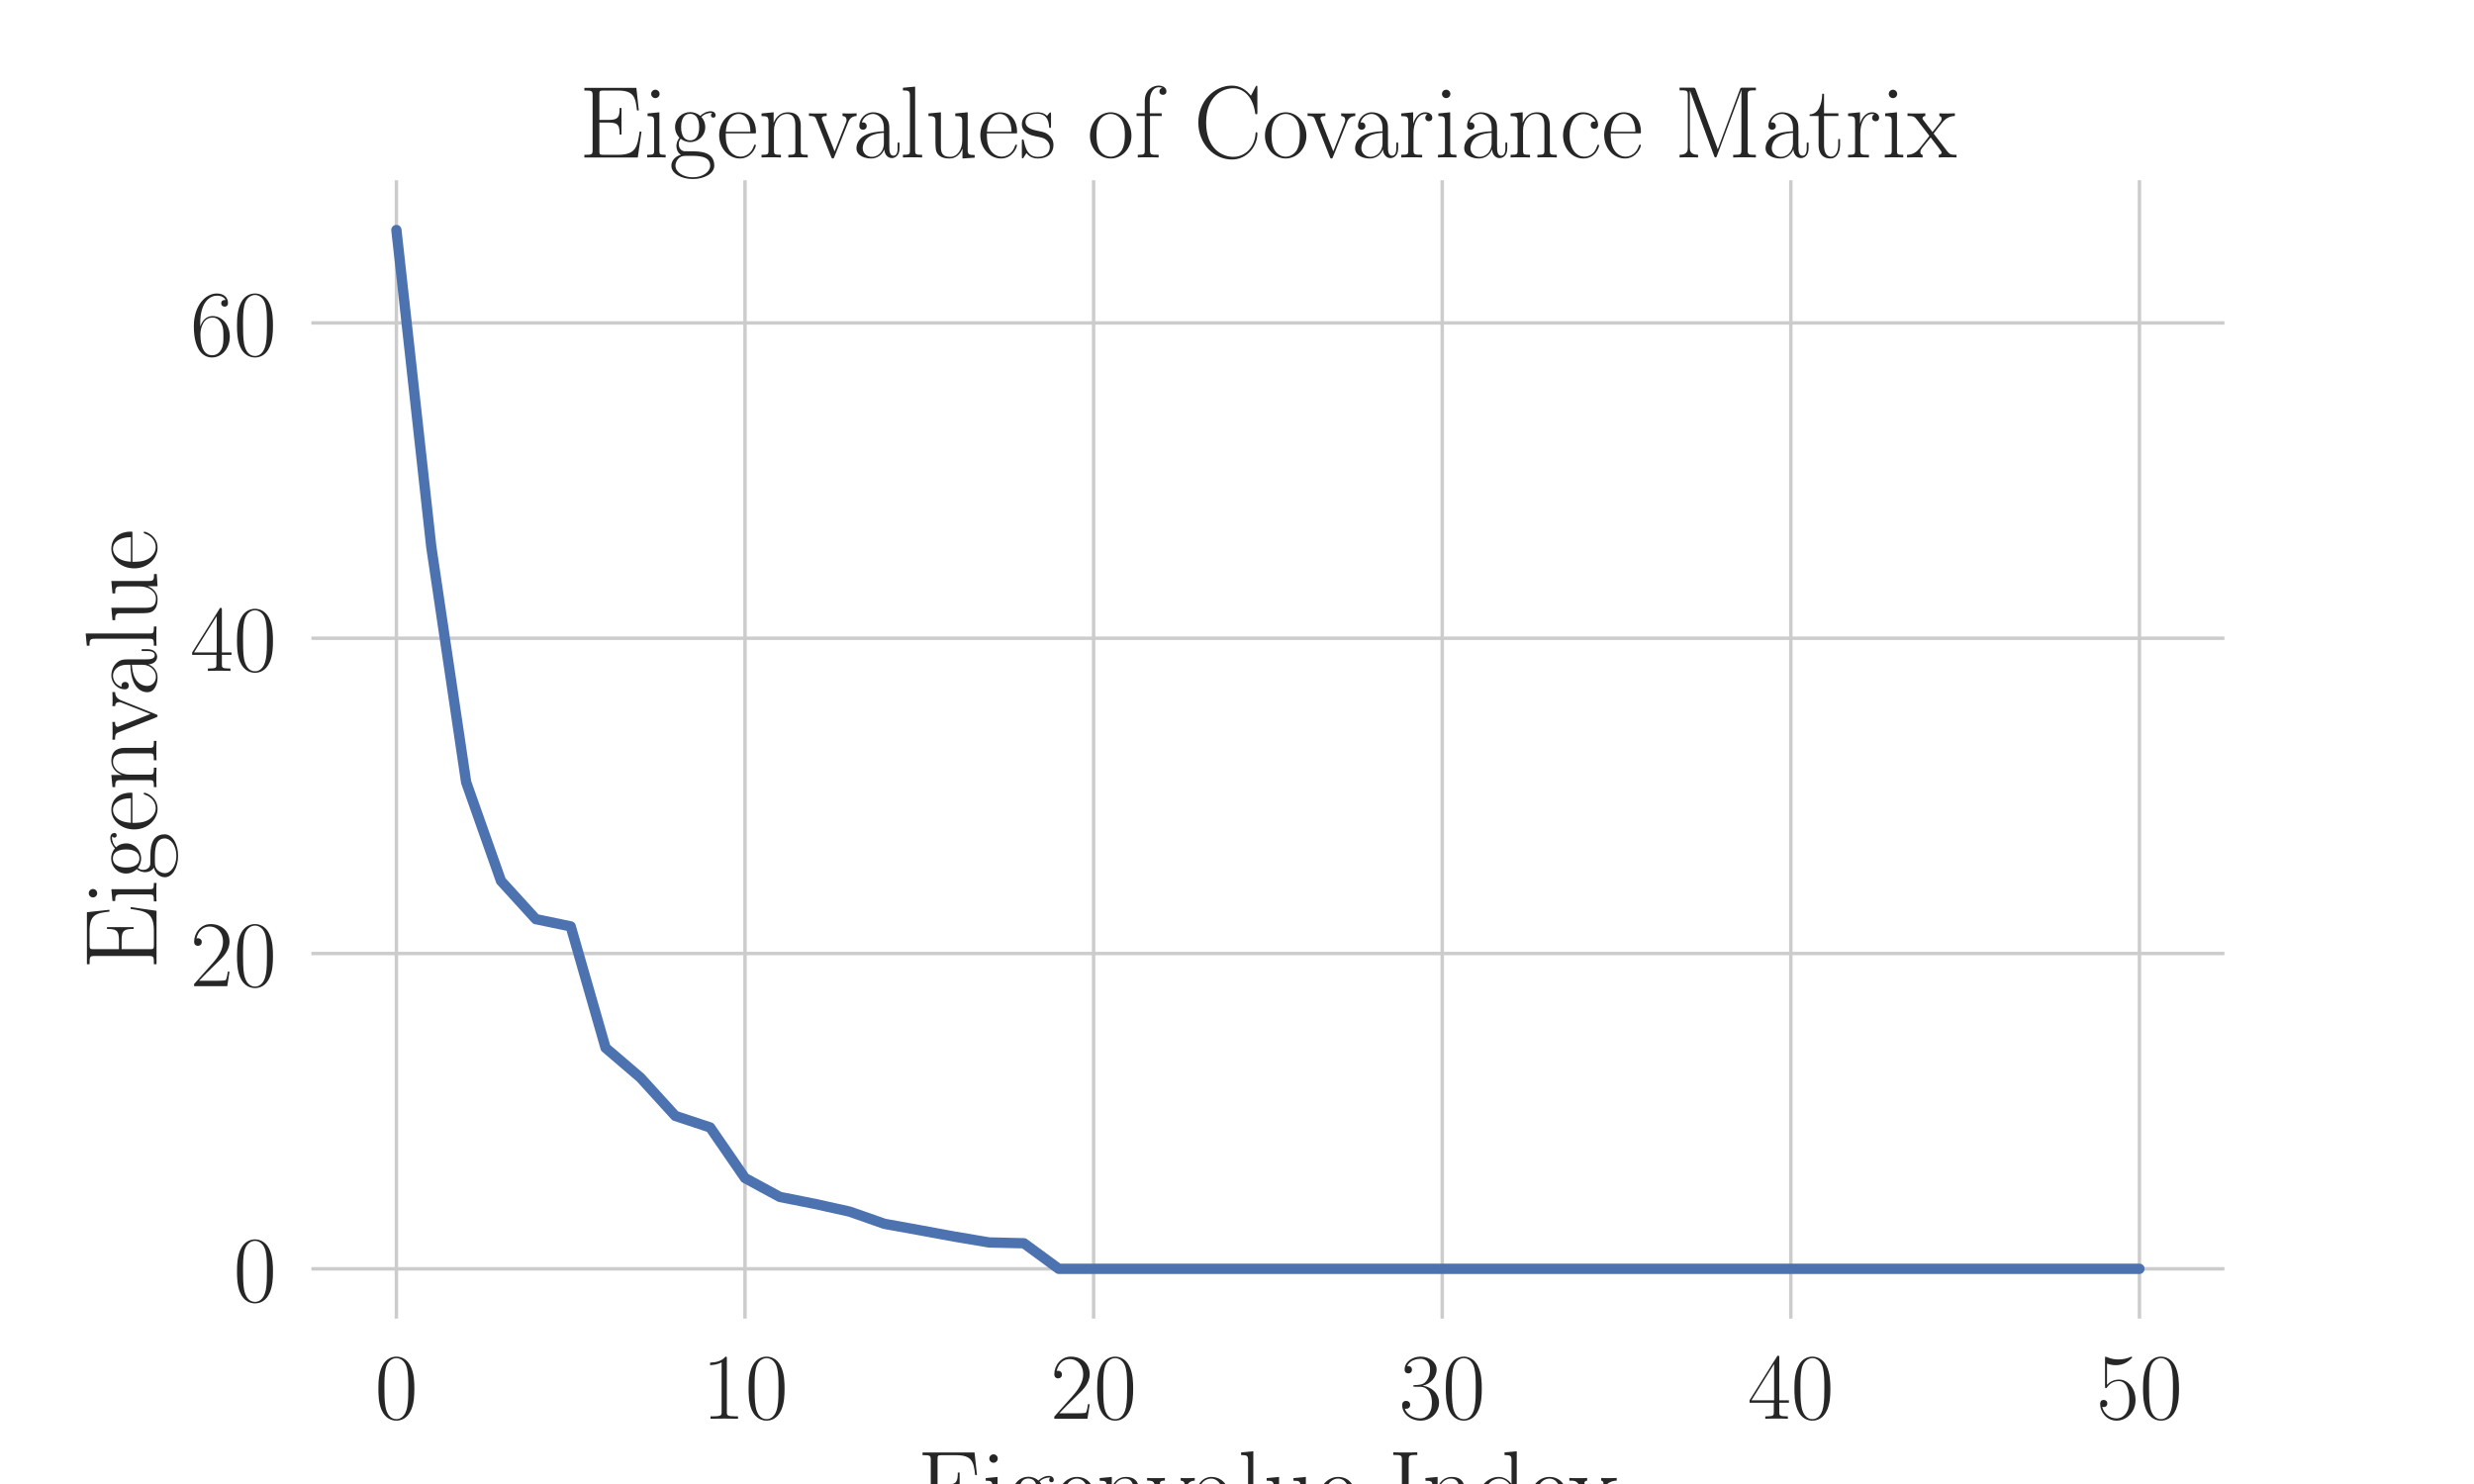
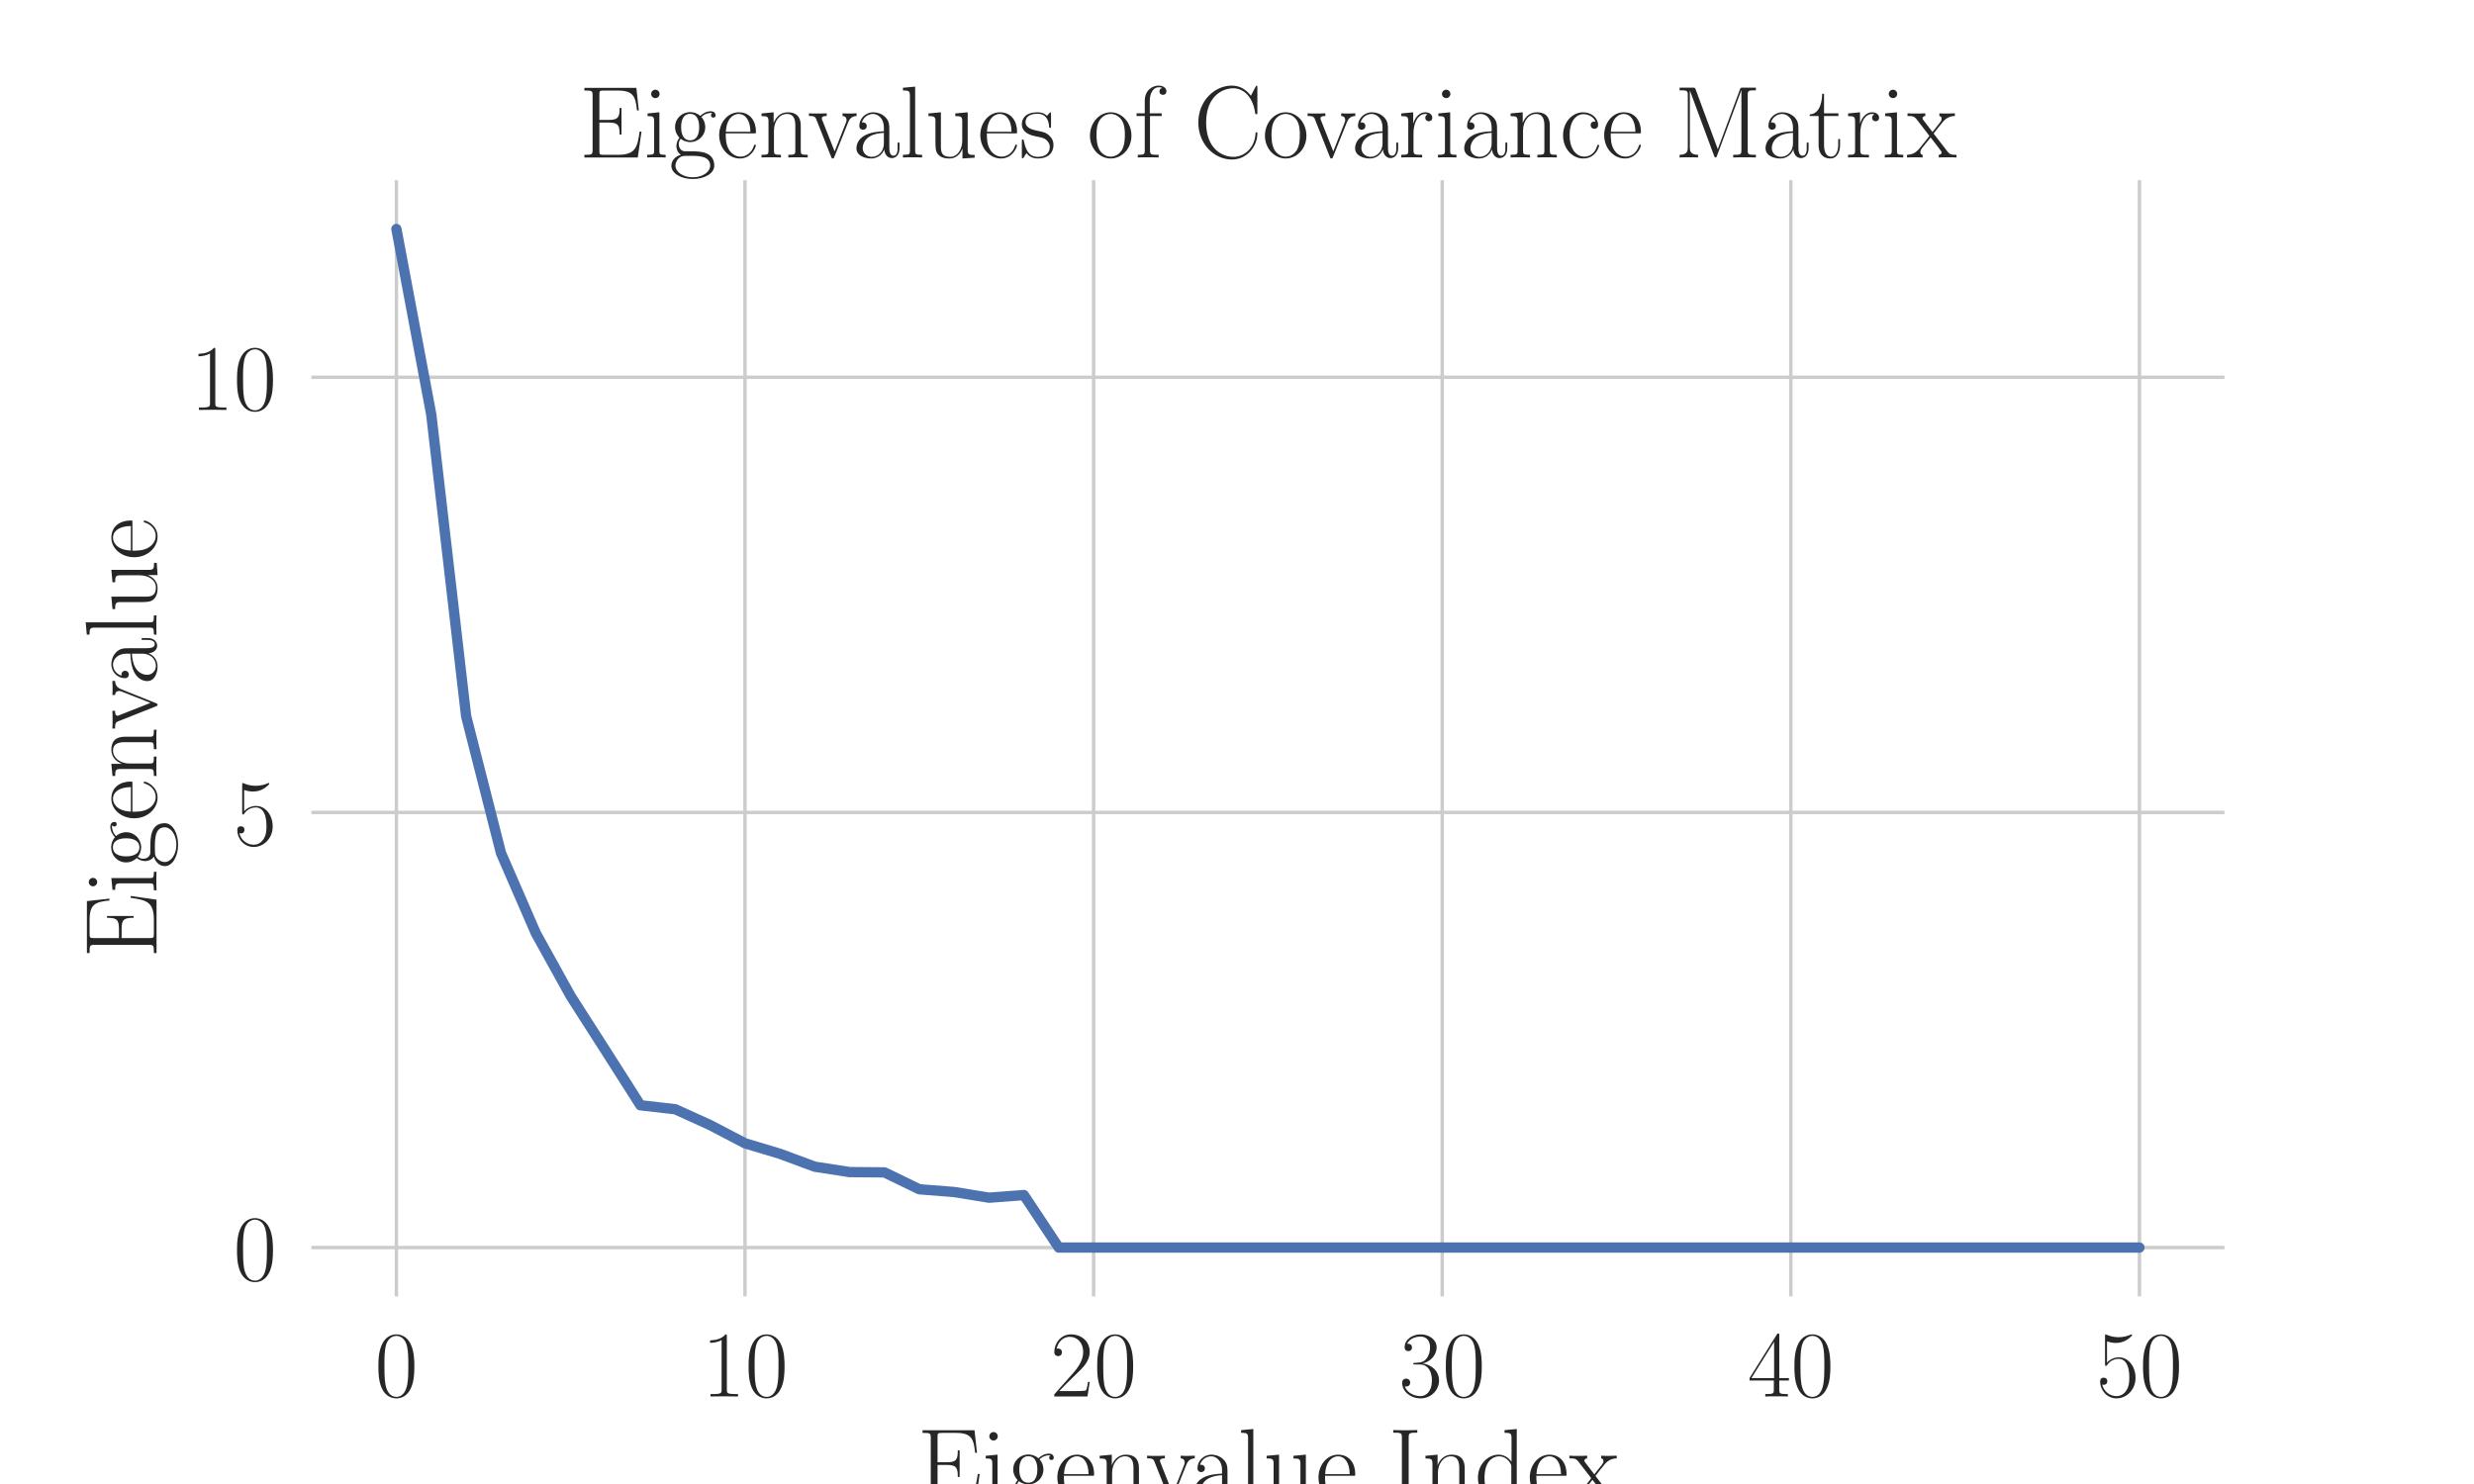
<svg xmlns="http://www.w3.org/2000/svg" xmlns:xlink="http://www.w3.org/1999/xlink" width="720pt" height="432pt" viewBox="0 0 720 432" version="1.1">
  <defs>
    <style type="text/css">*{stroke-linejoin: round; stroke-linecap: butt}</style>
  </defs>
  <g id="figure_1">
    <g id="patch_1">
      <path d="M 0 432  L 720 432  L 720 0  L 0 0  z " style="fill: #ffffff" />
    </g>
    <g id="axes_1">
      <g id="patch_2">
-         <path d="M 90 384.48  L 648 384.48  L 648 51.84  L 90 51.84  z " style="fill: #ffffff" />
+         <path d="M 90 378  L 648 378  L 648 51.84  L 90 51.84  z " style="fill: #ffffff" />
      </g>
      <g id="matplotlib.axis_1">
        <g id="xtick_1">
          <g id="line2d_1">
-             <path d="M 115.364 384.48  L 115.364 51.84  " clip-path="url(#p4066ed55af)" style="fill: none; stroke: #cccccc; stroke-linecap: round" />
+             <path d="M 115.364 378  L 115.364 51.84  " clip-path="url(#p72169ec4f8)" style="fill: none; stroke: #cccccc; stroke-linecap: round" />
          </g>
          <g id="text_1">
-             <g style="fill: #262626" transform="translate(109.0812 413.0059) scale(0.275 -0.275)">
+             <g style="fill: #262626" transform="translate(109.0812 406.5259)scale(0.275 -0.275)">
              <defs>
                <path id="CMR17-30" d="M 2688 2038  C 2688 2430 2682 3099 2413 3613  C 2176 4063 1798 4224 1466 4224  C 1158 4224 768 4082 525 3620  C 269 3137 243 2539 243 2038  C 243 1671 250 1112 448 623  C 723 -39 1216 -128 1466 -128  C 1760 -128 2208 -7 2470 604  C 2662 1048 2688 1568 2688 2038  z M 1466 -26  C 1056 -26 813 328 723 816  C 653 1196 653 1749 653 2109  C 653 2604 653 3015 736 3407  C 858 3954 1216 4121 1466 4121  C 1728 4121 2067 3947 2189 3420  C 2272 3054 2278 2623 2278 2109  C 2278 1691 2278 1176 2202 797  C 2067 96 1690 -26 1466 -26  z " transform="scale(0.015625)" />
              </defs>
              <use xlink:href="#CMR17-30" transform="scale(0.996264)" />
            </g>
          </g>
        </g>
        <g id="xtick_2">
          <g id="line2d_2">
-             <path d="M 216.818 384.48  L 216.818 51.84  " clip-path="url(#p4066ed55af)" style="fill: none; stroke: #cccccc; stroke-linecap: round" />
+             <path d="M 216.818 378  L 216.818 51.84  " clip-path="url(#p72169ec4f8)" style="fill: none; stroke: #cccccc; stroke-linecap: round" />
          </g>
          <g id="text_2">
-             <g style="fill: #262626" transform="translate(204.2533 413.0059) scale(0.275 -0.275)">
+             <g style="fill: #262626" transform="translate(204.2533 406.5259)scale(0.275 -0.275)">
              <defs>
                <path id="CMR17-31" d="M 1702 4083  C 1702 4217 1696 4224 1606 4224  C 1357 3927 979 3833 621 3820  C 602 3820 570 3820 563 3808  C 557 3795 557 3782 557 3648  C 755 3648 1088 3686 1344 3839  L 1344 467  C 1344 243 1331 166 781 166  L 589 166  L 589 0  C 896 6 1216 12 1523 12  C 1830 12 2150 6 2458 0  L 2458 166  L 2266 166  C 1715 166 1702 236 1702 467  L 1702 4083  z " transform="scale(0.015625)" />
              </defs>
              <use xlink:href="#CMR17-31" transform="scale(0.996264)" />
-               <use xlink:href="#CMR17-30" transform="translate(45.69048 0) scale(0.996264)" />
+               <use xlink:href="#CMR17-30" transform="translate(45.69048 0)scale(0.996264)" />
            </g>
          </g>
        </g>
        <g id="xtick_3">
          <g id="line2d_3">
-             <path d="M 318.273 384.48  L 318.273 51.84  " clip-path="url(#p4066ed55af)" style="fill: none; stroke: #cccccc; stroke-linecap: round" />
+             <path d="M 318.273 378  L 318.273 51.84  " clip-path="url(#p72169ec4f8)" style="fill: none; stroke: #cccccc; stroke-linecap: round" />
          </g>
          <g id="text_3">
-             <g style="fill: #262626" transform="translate(305.7078 413.0059) scale(0.275 -0.275)">
+             <g style="fill: #262626" transform="translate(305.7078 406.5259)scale(0.275 -0.275)">
              <defs>
                <path id="CMR17-32" d="M 2669 990  L 2554 990  C 2490 537 2438 460 2413 422  C 2381 371 1920 371 1830 371  L 602 371  C 832 620 1280 1073 1824 1596  C 2214 1966 2669 2400 2669 3033  C 2669 3788 2067 4224 1395 4224  C 691 4224 262 3603 262 3027  C 262 2777 448 2745 525 2745  C 589 2745 781 2783 781 3007  C 781 3206 614 3264 525 3264  C 486 3264 448 3257 422 3244  C 544 3788 915 4057 1306 4057  C 1862 4057 2227 3616 2227 3033  C 2227 2477 1901 1998 1536 1583  L 262 147  L 262 0  L 2515 0  L 2669 990  z " transform="scale(0.015625)" />
              </defs>
              <use xlink:href="#CMR17-32" transform="scale(0.996264)" />
-               <use xlink:href="#CMR17-30" transform="translate(45.69048 0) scale(0.996264)" />
+               <use xlink:href="#CMR17-30" transform="translate(45.69048 0)scale(0.996264)" />
            </g>
          </g>
        </g>
        <g id="xtick_4">
          <g id="line2d_4">
-             <path d="M 419.727 384.48  L 419.727 51.84  " clip-path="url(#p4066ed55af)" style="fill: none; stroke: #cccccc; stroke-linecap: round" />
+             <path d="M 419.727 378  L 419.727 51.84  " clip-path="url(#p72169ec4f8)" style="fill: none; stroke: #cccccc; stroke-linecap: round" />
          </g>
          <g id="text_4">
-             <g style="fill: #262626" transform="translate(407.1624 413.0059) scale(0.275 -0.275)">
+             <g style="fill: #262626" transform="translate(407.1624 406.5259)scale(0.275 -0.275)">
              <defs>
                <path id="CMR17-33" d="M 1414 2176  C 1984 2176 2234 1673 2234 1094  C 2234 322 1824 25 1453 25  C 1114 25 563 193 390 691  C 422 678 454 678 486 678  C 640 678 755 780 755 947  C 755 1132 614 1216 486 1216  C 378 1216 211 1164 211 927  C 211 335 787 -128 1466 -128  C 2176 -128 2720 432 2720 1087  C 2720 1718 2208 2176 1600 2246  C 2086 2347 2554 2776 2554 3353  C 2554 3856 2048 4224 1472 4224  C 890 4224 378 3862 378 3347  C 378 3123 544 3084 627 3084  C 762 3084 877 3167 877 3334  C 877 3500 762 3584 627 3584  C 602 3584 570 3584 544 3571  C 730 3999 1235 4076 1459 4076  C 1683 4076 2106 3966 2106 3347  C 2106 3167 2080 2851 1862 2574  C 1670 2329 1453 2316 1242 2297  C 1210 2297 1062 2284 1037 2284  C 992 2278 966 2272 966 2227  C 966 2182 973 2176 1101 2176  L 1414 2176  z " transform="scale(0.015625)" />
              </defs>
              <use xlink:href="#CMR17-33" transform="scale(0.996264)" />
-               <use xlink:href="#CMR17-30" transform="translate(45.69048 0) scale(0.996264)" />
+               <use xlink:href="#CMR17-30" transform="translate(45.69048 0)scale(0.996264)" />
            </g>
          </g>
        </g>
        <g id="xtick_5">
          <g id="line2d_5">
-             <path d="M 521.182 384.48  L 521.182 51.84  " clip-path="url(#p4066ed55af)" style="fill: none; stroke: #cccccc; stroke-linecap: round" />
+             <path d="M 521.182 378  L 521.182 51.84  " clip-path="url(#p72169ec4f8)" style="fill: none; stroke: #cccccc; stroke-linecap: round" />
          </g>
          <g id="text_5">
-             <g style="fill: #262626" transform="translate(508.6169 413.0059) scale(0.275 -0.275)">
+             <g style="fill: #262626" transform="translate(508.6169 406.5259)scale(0.275 -0.275)">
              <defs>
                <path id="CMR17-34" d="M 2150 4147  C 2150 4281 2144 4288 2029 4288  L 128 1254  L 128 1088  L 1779 1088  L 1779 460  C 1779 230 1766 166 1318 166  L 1197 166  L 1197 0  C 1402 12 1747 12 1965 12  C 2182 12 2528 12 2733 0  L 2733 166  L 2611 166  C 2163 166 2150 230 2150 460  L 2150 1088  L 2803 1088  L 2803 1254  L 2150 1254  L 2150 4147  z M 1798 3723  L 1798 1254  L 256 1254  L 1798 3723  z " transform="scale(0.015625)" />
              </defs>
              <use xlink:href="#CMR17-34" transform="scale(0.996264)" />
-               <use xlink:href="#CMR17-30" transform="translate(45.69048 0) scale(0.996264)" />
+               <use xlink:href="#CMR17-30" transform="translate(45.69048 0)scale(0.996264)" />
            </g>
          </g>
        </g>
        <g id="xtick_6">
          <g id="line2d_6">
-             <path d="M 622.636 384.48  L 622.636 51.84  " clip-path="url(#p4066ed55af)" style="fill: none; stroke: #cccccc; stroke-linecap: round" />
+             <path d="M 622.636 378  L 622.636 51.84  " clip-path="url(#p72169ec4f8)" style="fill: none; stroke: #cccccc; stroke-linecap: round" />
          </g>
          <g id="text_6">
-             <g style="fill: #262626" transform="translate(610.0715 413.0059) scale(0.275 -0.275)">
+             <g style="fill: #262626" transform="translate(610.0715 406.5259)scale(0.275 -0.275)">
              <defs>
                <path id="CMR17-35" d="M 730 3750  C 794 3724 1056 3641 1325 3641  C 1920 3641 2246 3961 2432 4140  C 2432 4191 2432 4224 2394 4224  C 2387 4224 2374 4224 2323 4198  C 2099 4102 1837 4032 1517 4032  C 1325 4032 1037 4055 723 4191  C 653 4224 640 4224 634 4224  C 602 4224 595 4217 595 4090  L 595 2231  C 595 2113 595 2080 659 2080  C 691 2080 704 2093 736 2139  C 941 2435 1222 2560 1542 2560  C 1766 2560 2246 2415 2246 1293  C 2246 1087 2246 716 2054 422  C 1894 159 1645 25 1370 25  C 947 25 518 319 403 812  C 429 806 480 793 506 793  C 589 793 749 838 749 1036  C 749 1209 627 1280 506 1280  C 358 1280 262 1190 262 1011  C 262 454 704 -128 1382 -128  C 2042 -128 2669 441 2669 1267  C 2669 2054 2170 2662 1549 2662  C 1222 2662 947 2540 730 2304  L 730 3750  z " transform="scale(0.015625)" />
              </defs>
              <use xlink:href="#CMR17-35" transform="scale(0.996264)" />
-               <use xlink:href="#CMR17-30" transform="translate(45.69048 0) scale(0.996264)" />
+               <use xlink:href="#CMR17-30" transform="translate(45.69048 0)scale(0.996264)" />
            </g>
          </g>
        </g>
        <g id="text_7">
-           <g style="fill: #262626" transform="translate(266.9639 443.0904) scale(0.3 -0.3)">
+           <g style="fill: #262626" transform="translate(266.9639 436.6104)scale(0.3 -0.3)">
            <defs>
              <path id="CMR17-45" d="M 3885 1614  L 3770 1614  C 3629 676 3546 166 2419 166  L 1530 166  C 1274 166 1261 198 1261 415  L 1261 2176  L 1862 2176  C 2464 2176 2522 1959 2522 1429  L 2637 1429  L 2637 3086  L 2522 3086  C 2522 2558 2464 2342 1862 2342  L 1261 2342  L 1261 3924  C 1261 4141 1274 4172 1530 4172  L 2406 4172  C 3398 4172 3514 3778 3603 2933  L 3718 2933  L 3565 4339  L 326 4339  L 326 4172  C 768 4172 838 4172 838 3886  L 838 453  C 838 166 768 166 326 166  L 326 0  L 3654 0  L 3885 1614  z " transform="scale(0.015625)" />
              <path id="CMR17-69" d="M 992 3961  C 992 4102 877 4224 730 4224  C 589 4224 467 4108 467 3961  C 467 3820 582 3699 730 3699  C 870 3699 992 3814 992 3961  z M 243 2745  L 243 2579  C 602 2579 653 2540 653 2231  L 653 443  C 653 198 627 166 218 166  L 218 0  C 371 12 646 12 806 12  C 960 12 1222 12 1370 0  L 1370 166  C 992 166 979 205 979 436  L 979 2816  L 243 2745  z " transform="scale(0.015625)" />
              <path id="CMR17-67" d="M 710 1165  C 832 1068 1043 960 1299 960  C 1805 960 2240 1359 2240 1895  C 2240 2063 2189 2321 1997 2521  C 2176 2713 2438 2777 2586 2777  C 2611 2777 2650 2777 2682 2758  C 2656 2751 2598 2726 2598 2623  C 2598 2540 2656 2483 2739 2483  C 2835 2483 2886 2547 2886 2630  C 2886 2751 2790 2880 2586 2880  C 2330 2880 2106 2758 1926 2591  C 1734 2764 1504 2828 1299 2828  C 794 2828 358 2431 358 1895  C 358 1527 570 1294 634 1230  C 442 1004 442 742 442 710  C 442 544 506 300 723 166  C 390 82 128 -184 128 -517  C 128 -996 736 -1344 1466 -1344  C 2170 -1344 2803 -1009 2803 -510  C 2803 384 1856 384 1363 384  C 1216 384 954 384 922 390  C 723 422 589 601 589 825  C 589 883 589 1024 710 1165  z M 1299 1068  C 736 1068 736 1766 736 1895  C 736 2024 736 2719 1299 2719  C 1862 2719 1862 2024 1862 1895  C 1862 1766 1862 1068 1299 1068  z M 1466 -1236  C 826 -1236 384 -883 384 -517  C 384 -311 493 -118 634 -11  C 794 102 858 102 1293 102  C 1818 102 2547 102 2547 -517  C 2547 -883 2106 -1236 1466 -1236  z " transform="scale(0.015625)" />
              <path id="CMR17-65" d="M 2438 1503  C 2464 1529 2464 1542 2464 1606  C 2464 2251 2118 2816 1389 2816  C 710 2816 173 2175 173 1394  C 173 554 781 -64 1459 -64  C 2176 -64 2458 619 2458 755  C 2458 800 2419 800 2406 800  C 2362 800 2355 787 2330 709  C 2189 270 1837 51 1504 51  C 1229 51 954 206 781 490  C 582 819 582 1200 582 1503  L 2438 1503  z M 589 1600  C 634 2511 1126 2713 1382 2713  C 1818 2713 2112 2308 2118 1600  L 589 1600  z " transform="scale(0.015625)" />
              <path id="CMR17-6e" d="M 2656 1954  C 2656 2282 2592 2816 1837 2816  C 1331 2816 1069 2424 973 2166  L 966 2166  L 966 2816  L 211 2745  L 211 2578  C 589 2578 646 2540 646 2231  L 646 443  C 646 198 621 166 211 166  L 211 0  C 365 12 646 12 813 12  C 979 12 1267 12 1421 0  L 1421 166  C 1011 166 986 192 986 443  L 986 1678  C 986 2269 1344 2713 1792 2713  C 2266 2713 2317 2289 2317 1980  L 2317 443  C 2317 198 2291 166 1882 166  L 1882 0  C 2035 12 2317 12 2483 12  C 2650 12 2938 12 3091 0  L 3091 166  C 2682 166 2656 192 2656 443  L 2656 1954  z " transform="scale(0.015625)" />
              <path id="CMR17-76" d="M 2502 2173  C 2560 2315 2662 2572 3034 2585  L 3034 2752  C 2912 2745 2752 2739 2630 2739  C 2496 2739 2285 2739 2157 2752  L 2157 2585  C 2317 2572 2406 2495 2406 2328  C 2406 2270 2406 2257 2368 2167  L 1664 379  L 902 2308  C 864 2392 864 2405 864 2431  C 864 2585 1075 2585 1171 2585  L 1171 2752  C 1018 2739 736 2739 576 2739  C 403 2739 205 2739 64 2752  L 64 2585  C 307 2585 442 2585 518 2386  L 1446 44  C 1485 -52 1491 -64 1549 -64  C 1606 -64 1613 -52 1651 44  L 2502 2173  z " transform="scale(0.015625)" />
              <path id="CMR17-61" d="M 2304 1656  C 2304 2048 2304 2275 2035 2534  C 1798 2751 1523 2816 1306 2816  C 800 2816 435 2408 435 1977  C 435 1740 627 1728 666 1728  C 749 1728 896 1779 896 1958  C 896 2118 774 2188 666 2188  C 640 2188 608 2182 589 2176  C 723 2594 1069 2713 1293 2713  C 1613 2713 1965 2421 1965 1875  L 1965 1632  C 1587 1619 1133 1568 774 1373  C 371 1147 256 822 256 576  C 256 77 832 -64 1171 -64  C 1523 -64 1850 135 1990 505  C 2003 219 2182 -39 2464 -39  C 2598 -39 2938 51 2938 563  L 2938 926  L 2822 926  L 2822 557  C 2822 161 2650 109 2566 109  C 2304 109 2304 446 2304 732  L 2304 1656  z M 1965 887  C 1965 323 1568 38 1216 38  C 896 38 646 278 646 576  C 646 771 730 1114 1101 1322  C 1408 1497 1760 1523 1965 1536  L 1965 887  z " transform="scale(0.015625)" />
              <path id="CMR17-6c" d="M 979 4416  L 218 4345  L 218 4179  C 595 4179 653 4141 653 3835  L 653 439  C 653 198 627 166 218 166  L 218 0  C 371 12 653 12 813 12  C 979 12 1261 12 1414 0  L 1414 166  C 1005 166 979 191 979 439  L 979 4416  z " transform="scale(0.015625)" />
              <path id="CMR17-75" d="M 1882 2745  L 1882 2579  C 2259 2579 2317 2540 2317 2229  L 2317 1053  C 2317 510 2029 38 1555 38  C 1030 38 986 355 986 691  L 986 2816  L 211 2745  L 211 2579  C 467 2579 640 2579 646 2320  L 646 1079  C 646 646 646 368 813 187  C 896 103 1056 -64 1517 -64  C 2061 -64 2272 400 2323 536  L 2330 536  L 2330 -64  L 3091 -13  L 3091 154  C 2714 154 2656 193 2656 503  L 2656 2816  L 1882 2745  z " transform="scale(0.015625)" />
              <path id="CMR17-49" d="M 1261 3898  C 1261 4185 1338 4185 1798 4185  L 1798 4352  C 1594 4339 1267 4339 1050 4339  C 832 4339 506 4339 301 4352  L 301 4185  C 762 4185 838 4185 838 3898  L 838 453  C 838 166 762 166 301 166  L 301 0  C 506 12 832 12 1050 12  C 1267 12 1594 12 1798 0  L 1798 166  C 1338 166 1261 166 1261 453  L 1261 3898  z " transform="scale(0.015625)" />
              <path id="CMR17-64" d="M 1869 4345  L 1869 4179  C 2246 4179 2304 4141 2304 3843  L 2304 2371  C 2278 2403 2016 2816 1498 2816  C 845 2816 211 2228 211 1376  C 211 529 806 -64 1434 -64  C 1978 -64 2259 361 2291 406  L 2291 -64  L 3066 -13  L 3066 154  C 2688 154 2630 193 2630 503  L 2630 4416  L 1869 4345  z M 2291 762  C 2291 568 2176 393 2029 264  C 1811 70 1594 38 1472 38  C 1286 38 621 135 621 1369  C 621 2636 1363 2713 1530 2713  C 1824 2713 2061 2545 2208 2313  C 2291 2177 2291 2157 2291 2041  L 2291 762  z " transform="scale(0.015625)" />
              <path id="CMR17-78" d="M 1664 1491  C 1856 1740 2074 2022 2253 2233  C 2464 2476 2707 2579 2989 2585  L 2989 2752  C 2880 2745 2656 2739 2541 2739  C 2368 2739 2170 2739 2022 2752  L 2022 2585  C 2112 2572 2163 2508 2163 2419  C 2163 2304 2099 2233 2067 2188  L 1594 1587  L 1030 2323  C 973 2393 973 2406 973 2438  C 973 2515 1037 2579 1146 2585  L 1146 2752  C 992 2739 717 2739 557 2739  C 384 2739 179 2739 38 2752  L 38 2585  C 384 2585 461 2560 614 2368  L 1350 1414  C 1363 1401 1395 1363 1395 1344  C 1395 1318 838 633 768 544  C 480 198 179 172 6 166  L 6 0  C 115 6 339 12 454 12  C 582 12 864 12 979 0  L 979 166  C 941 172 838 185 838 332  C 838 448 890 518 947 595  L 1478 1248  L 2035 524  C 2086 454 2163 358 2163 313  C 2163 224 2086 172 1984 166  L 1984 0  C 2138 12 2413 12 2573 12  C 2746 12 2950 12 3091 0  L 3091 166  C 2771 166 2675 179 2522 377  L 1664 1491  z " transform="scale(0.015625)" />
            </defs>
            <use xlink:href="#CMR17-45" transform="scale(0.996264)" />
-             <use xlink:href="#CMR17-69" transform="translate(62.5863 0) scale(0.996264)" />
-             <use xlink:href="#CMR17-67" transform="translate(87.45736 0) scale(0.996264)" />
-             <use xlink:href="#CMR17-65" transform="translate(133.1478 0) scale(0.996264)" />
-             <use xlink:href="#CMR17-6e" transform="translate(173.6335 0) scale(0.996264)" />
-             <use xlink:href="#CMR17-76" transform="translate(221.9264 0) scale(0.996264)" />
-             <use xlink:href="#CMR17-61" transform="translate(265.0145 0) scale(0.996264)" />
-             <use xlink:href="#CMR17-6c" transform="translate(310.705 0) scale(0.996264)" />
-             <use xlink:href="#CMR17-75" transform="translate(335.576 0) scale(0.996264)" />
-             <use xlink:href="#CMR17-65" transform="translate(386.4714 0) scale(0.996264)" />
-             <use xlink:href="#CMR17-49" transform="translate(457.033 0) scale(0.996264)" />
-             <use xlink:href="#CMR17-6e" transform="translate(489.6715 0) scale(0.996264)" />
-             <use xlink:href="#CMR17-64" transform="translate(540.5668 0) scale(0.996264)" />
-             <use xlink:href="#CMR17-65" transform="translate(591.4622 0) scale(0.996264)" />
-             <use xlink:href="#CMR17-78" transform="translate(631.9479 0) scale(0.996264)" />
+             <use xlink:href="#CMR17-69" transform="translate(62.5863 0)scale(0.996264)" />
+             <use xlink:href="#CMR17-67" transform="translate(87.45736 0)scale(0.996264)" />
+             <use xlink:href="#CMR17-65" transform="translate(133.1478 0)scale(0.996264)" />
+             <use xlink:href="#CMR17-6e" transform="translate(173.6335 0)scale(0.996264)" />
+             <use xlink:href="#CMR17-76" transform="translate(221.9264 0)scale(0.996264)" />
+             <use xlink:href="#CMR17-61" transform="translate(265.0145 0)scale(0.996264)" />
+             <use xlink:href="#CMR17-6c" transform="translate(310.705 0)scale(0.996264)" />
+             <use xlink:href="#CMR17-75" transform="translate(335.576 0)scale(0.996264)" />
+             <use xlink:href="#CMR17-65" transform="translate(386.4714 0)scale(0.996264)" />
+             <use xlink:href="#CMR17-49" transform="translate(457.033 0)scale(0.996264)" />
+             <use xlink:href="#CMR17-6e" transform="translate(489.6715 0)scale(0.996264)" />
+             <use xlink:href="#CMR17-64" transform="translate(540.5668 0)scale(0.996264)" />
+             <use xlink:href="#CMR17-65" transform="translate(591.4622 0)scale(0.996264)" />
+             <use xlink:href="#CMR17-78" transform="translate(631.9479 0)scale(0.996264)" />
          </g>
        </g>
      </g>
      <g id="matplotlib.axis_2">
        <g id="ytick_1">
          <g id="line2d_7">
-             <path d="M 90 369.36  L 648 369.36  " clip-path="url(#p4066ed55af)" style="fill: none; stroke: #cccccc; stroke-linecap: round" />
+             <path d="M 90 363.175  L 648 363.175  " clip-path="url(#p72169ec4f8)" style="fill: none; stroke: #cccccc; stroke-linecap: round" />
          </g>
          <g id="text_8">
-             <g style="fill: #262626" transform="translate(67.93512 378.8729) scale(0.275 -0.275)">
+             <g style="fill: #262626" transform="translate(67.93512 372.6875)scale(0.275 -0.275)">
              <use xlink:href="#CMR17-30" transform="scale(0.996264)" />
            </g>
          </g>
        </g>
        <g id="ytick_2">
          <g id="line2d_8">
-             <path d="M 90 277.575  L 648 277.575  " clip-path="url(#p4066ed55af)" style="fill: none; stroke: #cccccc; stroke-linecap: round" />
+             <path d="M 90 236.499  L 648 236.499  " clip-path="url(#p72169ec4f8)" style="fill: none; stroke: #cccccc; stroke-linecap: round" />
          </g>
          <g id="text_9">
-             <g style="fill: #262626" transform="translate(55.37024 287.0877) scale(0.275 -0.275)">
-               <use xlink:href="#CMR17-32" transform="scale(0.996264)" />
-               <use xlink:href="#CMR17-30" transform="translate(45.69048 0) scale(0.996264)" />
+             <g style="fill: #262626" transform="translate(67.93512 246.0114)scale(0.275 -0.275)">
+               <use xlink:href="#CMR17-35" transform="scale(0.996264)" />
            </g>
          </g>
        </g>
        <g id="ytick_3">
          <g id="line2d_9">
-             <path d="M 90 185.789  L 648 185.789  " clip-path="url(#p4066ed55af)" style="fill: none; stroke: #cccccc; stroke-linecap: round" />
+             <path d="M 90 109.822  L 648 109.822  " clip-path="url(#p72169ec4f8)" style="fill: none; stroke: #cccccc; stroke-linecap: round" />
          </g>
          <g id="text_10">
-             <g style="fill: #262626" transform="translate(55.37024 195.3024) scale(0.275 -0.275)">
-               <use xlink:href="#CMR17-34" transform="scale(0.996264)" />
-               <use xlink:href="#CMR17-30" transform="translate(45.69048 0) scale(0.996264)" />
-             </g>
-           </g>
-         </g>
-         <g id="ytick_4">
-           <g id="line2d_10">
-             <path d="M 90 94.004  L 648 94.004  " clip-path="url(#p4066ed55af)" style="fill: none; stroke: #cccccc; stroke-linecap: round" />
-           </g>
-           <g id="text_11">
-             <g style="fill: #262626" transform="translate(55.37024 103.5171) scale(0.275 -0.275)">
-               <defs>
-                 <path id="CMR17-36" d="M 678 2198  C 678 3712 1395 4076 1811 4076  C 1946 4076 2272 4049 2400 3782  C 2298 3782 2106 3782 2106 3558  C 2106 3385 2246 3328 2336 3328  C 2394 3328 2566 3353 2566 3571  C 2566 3987 2246 4224 1805 4224  C 1043 4224 243 3411 243 2011  C 243 257 966 -128 1478 -128  C 2099 -128 2688 431 2688 1295  C 2688 2101 2170 2688 1517 2688  C 1126 2688 838 2430 678 1979  L 678 2198  z M 1478 25  C 691 25 691 1212 691 1450  C 691 1914 909 2585 1504 2585  C 1613 2585 1926 2585 2138 2140  C 2253 1889 2253 1624 2253 1302  C 2253 954 2253 696 2118 438  C 1978 173 1773 25 1478 25  z " transform="scale(0.015625)" />
-               </defs>
-               <use xlink:href="#CMR17-36" transform="scale(0.996264)" />
-               <use xlink:href="#CMR17-30" transform="translate(45.69048 0) scale(0.996264)" />
-             </g>
-           </g>
-         </g>
-         <g id="text_12">
-           <g style="fill: #262626" transform="translate(45.55679 282.2035) rotate(-90) scale(0.3 -0.3)">
+             <g style="fill: #262626" transform="translate(55.37024 119.3354)scale(0.275 -0.275)">
+               <use xlink:href="#CMR17-31" transform="scale(0.996264)" />
+               <use xlink:href="#CMR17-30" transform="translate(45.69048 0)scale(0.996264)" />
+             </g>
+           </g>
+         </g>
+         <g id="text_11">
+           <g style="fill: #262626" transform="translate(45.55679 278.9635)rotate(-90)scale(0.3 -0.3)">
            <use xlink:href="#CMR17-45" transform="scale(0.996264)" />
-             <use xlink:href="#CMR17-69" transform="translate(62.5863 0) scale(0.996264)" />
-             <use xlink:href="#CMR17-67" transform="translate(87.45736 0) scale(0.996264)" />
-             <use xlink:href="#CMR17-65" transform="translate(133.1478 0) scale(0.996264)" />
-             <use xlink:href="#CMR17-6e" transform="translate(173.6335 0) scale(0.996264)" />
-             <use xlink:href="#CMR17-76" transform="translate(221.9264 0) scale(0.996264)" />
-             <use xlink:href="#CMR17-61" transform="translate(265.0145 0) scale(0.996264)" />
-             <use xlink:href="#CMR17-6c" transform="translate(310.705 0) scale(0.996264)" />
-             <use xlink:href="#CMR17-75" transform="translate(335.576 0) scale(0.996264)" />
-             <use xlink:href="#CMR17-65" transform="translate(386.4714 0) scale(0.996264)" />
-           </g>
-         </g>
-       </g>
-       <g id="line2d_11">
-         <path d="M 115.364 66.96  L 125.509 159.142  L 135.655 227.675  L 145.8 256.434  L 155.945 267.565  L 166.091 269.68  L 176.236 305.021  L 186.382 313.705  L 196.527 324.846  L 206.673 328.208  L 216.818 342.941  L 226.964 348.438  L 237.109 350.453  L 247.255 352.705  L 257.4 356.26  L 267.545 358.097  L 277.691 359.969  L 287.836 361.68  L 297.982 361.921  L 308.127 369.36  L 318.273 369.36  L 328.418 369.36  L 338.564 369.36  L 348.709 369.36  L 358.855 369.36  L 369 369.36  L 379.145 369.36  L 389.291 369.36  L 399.436 369.36  L 409.582 369.36  L 419.727 369.36  L 429.873 369.36  L 440.018 369.36  L 450.164 369.36  L 460.309 369.36  L 470.455 369.36  L 480.6 369.36  L 490.745 369.36  L 500.891 369.36  L 511.036 369.36  L 521.182 369.36  L 531.327 369.36  L 541.473 369.36  L 551.618 369.36  L 561.764 369.36  L 571.909 369.36  L 582.055 369.36  L 592.2 369.36  L 602.345 369.36  L 612.491 369.36  L 622.636 369.36  " clip-path="url(#p4066ed55af)" style="fill: none; stroke: #4c72b0; stroke-width: 3; stroke-linecap: round" />
+             <use xlink:href="#CMR17-69" transform="translate(62.5863 0)scale(0.996264)" />
+             <use xlink:href="#CMR17-67" transform="translate(87.45736 0)scale(0.996264)" />
+             <use xlink:href="#CMR17-65" transform="translate(133.1478 0)scale(0.996264)" />
+             <use xlink:href="#CMR17-6e" transform="translate(173.6335 0)scale(0.996264)" />
+             <use xlink:href="#CMR17-76" transform="translate(221.9264 0)scale(0.996264)" />
+             <use xlink:href="#CMR17-61" transform="translate(265.0145 0)scale(0.996264)" />
+             <use xlink:href="#CMR17-6c" transform="translate(310.705 0)scale(0.996264)" />
+             <use xlink:href="#CMR17-75" transform="translate(335.576 0)scale(0.996264)" />
+             <use xlink:href="#CMR17-65" transform="translate(386.4714 0)scale(0.996264)" />
+           </g>
+         </g>
+       </g>
+       <g id="line2d_10">
+         <path d="M 115.364 66.665  L 125.509 120.675  L 135.655 208.473  L 145.8 248.319  L 155.945 271.663  L 166.091 289.981  L 176.236 305.821  L 186.382 321.753  L 196.527 322.908  L 206.673 327.516  L 216.818 332.821  L 226.964 335.867  L 237.109 339.629  L 247.255 341.201  L 257.4 341.284  L 267.545 346.205  L 277.691 346.999  L 287.836 348.655  L 297.982 347.89  L 308.127 363.175  L 318.273 363.175  L 328.418 363.175  L 338.564 363.175  L 348.709 363.175  L 358.855 363.175  L 369 363.175  L 379.145 363.175  L 389.291 363.175  L 399.436 363.175  L 409.582 363.175  L 419.727 363.175  L 429.873 363.175  L 440.018 363.175  L 450.164 363.175  L 460.309 363.175  L 470.455 363.175  L 480.6 363.175  L 490.745 363.175  L 500.891 363.175  L 511.036 363.175  L 521.182 363.175  L 531.327 363.175  L 541.473 363.175  L 551.618 363.175  L 561.764 363.175  L 571.909 363.175  L 582.055 363.175  L 592.2 363.175  L 602.345 363.175  L 612.491 363.175  L 622.636 363.175  " clip-path="url(#p72169ec4f8)" style="fill: none; stroke: #4c72b0; stroke-width: 3; stroke-linecap: round" />
      </g>
      <g id="patch_3">
-         <path d="M 90 384.48  L 90 51.84  " style="fill: none; stroke: #ffffff; stroke-width: 1.25; stroke-linejoin: miter; stroke-linecap: square" />
+         <path d="M 90 378  L 90 51.84  " style="fill: none; stroke: #ffffff; stroke-width: 1.25; stroke-linejoin: miter; stroke-linecap: square" />
      </g>
      <g id="patch_4">
-         <path d="M 648 384.48  L 648 51.84  " style="fill: none; stroke: #ffffff; stroke-width: 1.25; stroke-linejoin: miter; stroke-linecap: square" />
+         <path d="M 648 378  L 648 51.84  " style="fill: none; stroke: #ffffff; stroke-width: 1.25; stroke-linejoin: miter; stroke-linecap: square" />
      </g>
      <g id="patch_5">
-         <path d="M 90 384.48  L 648 384.48  " style="fill: none; stroke: #ffffff; stroke-width: 1.25; stroke-linejoin: miter; stroke-linecap: square" />
+         <path d="M 90 378  L 648 378  " style="fill: none; stroke: #ffffff; stroke-width: 1.25; stroke-linejoin: miter; stroke-linecap: square" />
      </g>
      <g id="patch_6">
        <path d="M 90 51.84  L 648 51.84  " style="fill: none; stroke: #ffffff; stroke-width: 1.25; stroke-linejoin: miter; stroke-linecap: square" />
      </g>
-       <g id="text_13">
-         <g style="fill: #262626" transform="translate(168.5493 45.84) scale(0.3 -0.3)">
+       <g id="text_12">
+         <g style="fill: #262626" transform="translate(168.5493 45.84)scale(0.3 -0.3)">
          <defs>
            <path id="CMR17-73" d="M 1978 2688  C 1978 2803 1971 2809 1933 2809  C 1907 2809 1901 2803 1824 2707  C 1805 2681 1747 2617 1728 2592  C 1523 2809 1235 2816 1126 2816  C 416 2816 160 2444 160 2073  C 160 1497 813 1363 998 1324  C 1402 1241 1542 1216 1677 1100  C 1760 1024 1901 883 1901 652  C 1901 384 1747 38 1158 38  C 602 38 403 460 288 1024  C 269 1113 269 1120 218 1120  C 166 1120 160 1113 160 985  L 160 64  C 160 -52 166 -58 205 -58  C 237 -58 243 -52 275 0  C 314 57 410 211 448 275  C 576 102 800 -64 1158 -64  C 1792 -64 2131 281 2131 780  C 2131 1107 1958 1280 1875 1356  C 1683 1555 1459 1600 1190 1651  C 838 1728 390 1817 390 2208  C 390 2374 480 2726 1126 2726  C 1811 2726 1850 2086 1862 1881  C 1869 1849 1901 1843 1920 1843  C 1978 1843 1978 1862 1978 1971  L 1978 2688  z " transform="scale(0.015625)" />
            <path id="CMR17-6f" d="M 2758 1356  C 2758 2176 2163 2816 1466 2816  C 768 2816 173 2176 173 1356  C 173 550 768 -64 1466 -64  C 2163 -64 2758 550 2758 1356  z M 1466 51  C 1165 51 909 230 762 480  C 602 768 582 1126 582 1408  C 582 1676 595 2009 762 2297  C 890 2508 1139 2713 1466 2713  C 1754 2713 1997 2553 2150 2329  C 2349 2028 2349 1606 2349 1408  C 2349 1158 2336 774 2163 467  C 1984 172 1709 51 1466 51  z " transform="scale(0.015625)" />
            <path id="CMR17-66" d="M 979 2585  L 1709 2585  L 1709 2752  L 966 2752  L 966 3539  C 966 4076 1235 4377 1510 4377  C 1594 4377 1690 4363 1754 4339  C 1702 4326 1568 4281 1568 4121  C 1568 3955 1696 3904 1786 3904  C 1875 3904 2003 3955 2003 4121  C 2003 4353 1773 4480 1517 4480  C 1152 4480 653 4211 653 3526  L 653 2752  L 141 2752  L 141 2585  L 653 2585  L 653 441  C 653 198 627 166 218 166  L 218 0  C 371 12 666 12 832 12  C 1018 12 1344 12 1517 0  L 1517 166  C 1056 166 979 166 979 454  L 979 2585  z " transform="scale(0.015625)" />
            <path id="CMR17-43" d="M 3974 4351  C 3974 4467 3968 4473 3930 4473  C 3904 4473 3898 4467 3853 4390  L 3571 3849  C 3258 4249 2874 4480 2381 4480  C 1286 4480 294 3507 294 2179  C 294 837 1286 -128 2387 -128  C 3366 -128 3974 741 3974 1482  C 3974 1547 3974 1573 3917 1573  C 3866 1573 3866 1553 3859 1495  C 3808 592 3168 38 2477 38  C 1824 38 781 502 781 2179  C 781 3862 1843 4313 2464 4313  C 3187 4313 3712 3681 3834 2785  C 3846 2707 3846 2695 3904 2695  C 3974 2695 3974 2707 3974 2824  L 3974 4351  z " transform="scale(0.015625)" />
            <path id="CMR17-72" d="M 960 1517  C 960 2134 1222 2713 1702 2713  C 1747 2713 1792 2707 1837 2687  C 1837 2687 1696 2642 1696 2475  C 1696 2321 1818 2257 1914 2257  C 1990 2257 2131 2302 2131 2482  C 2131 2687 1926 2816 1709 2816  C 1222 2816 1011 2340 947 2115  L 941 2115  L 941 2816  L 198 2745  L 198 2578  C 576 2578 634 2540 634 2231  L 634 443  C 634 198 608 166 198 166  L 198 0  C 352 12 646 12 813 12  C 998 12 1325 12 1498 0  L 1498 166  C 1037 166 960 166 960 455  L 960 1517  z " transform="scale(0.015625)" />
            <path id="CMR17-63" d="M 2234 2240  C 2112 2240 1933 2240 1933 2015  C 1933 1836 2080 1785 2163 1785  C 2208 1785 2394 1804 2394 2028  C 2394 2476 1958 2816 1466 2816  C 787 2816 211 2201 211 1379  C 211 521 813 -64 1466 -64  C 2259 -64 2458 676 2458 747  C 2458 773 2451 792 2406 792  C 2362 792 2355 786 2330 702  C 2163 180 1798 51 1523 51  C 1114 51 621 431 621 1385  C 621 2358 1094 2700 1472 2700  C 1722 2700 2093 2582 2234 2240  z " transform="scale(0.015625)" />
            <path id="CMR17-4d" d="M 1338 4249  C 1299 4345 1293 4352 1158 4352  L 339 4352  L 339 4185  C 781 4185 851 4185 851 3898  L 851 624  C 851 465 851 166 339 166  L 339 0  C 486 12 755 12 915 12  C 1075 12 1344 12 1491 0  L 1491 166  C 979 166 979 465 979 624  L 979 4159  L 986 4159  L 2490 102  C 2515 38 2528 0 2579 0  C 2630 0 2643 38 2669 102  L 4186 4191  L 4192 4191  L 4192 453  C 4192 166 4122 166 3680 166  L 3680 0  C 3853 12 4198 12 4384 12  C 4570 12 4922 12 5094 0  L 5094 166  C 4653 166 4582 166 4582 453  L 4582 3898  C 4582 4185 4653 4185 5094 4185  L 5094 4352  L 4282 4352  C 4147 4352 4141 4345 4102 4249  L 2720 516  L 1338 4249  z " transform="scale(0.015625)" />
            <path id="CMR17-74" d="M 966 2585  L 1862 2585  L 1862 2752  L 966 2752  L 966 3968  L 851 3968  C 838 3292 614 2700 70 2687  L 70 2585  L 627 2585  L 627 778  C 627 655 627 -64 1370 -64  C 1747 -64 1965 308 1965 784  L 1965 1151  L 1850 1151  L 1850 790  C 1850 347 1677 51 1408 51  C 1222 51 966 179 966 765  L 966 2585  z " transform="scale(0.015625)" />
          </defs>
          <use xlink:href="#CMR17-45" transform="scale(0.996264)" />
-           <use xlink:href="#CMR17-69" transform="translate(62.5863 0) scale(0.996264)" />
-           <use xlink:href="#CMR17-67" transform="translate(87.45736 0) scale(0.996264)" />
-           <use xlink:href="#CMR17-65" transform="translate(133.1478 0) scale(0.996264)" />
-           <use xlink:href="#CMR17-6e" transform="translate(173.6335 0) scale(0.996264)" />
-           <use xlink:href="#CMR17-76" transform="translate(221.9264 0) scale(0.996264)" />
-           <use xlink:href="#CMR17-61" transform="translate(265.0145 0) scale(0.996264)" />
-           <use xlink:href="#CMR17-6c" transform="translate(310.705 0) scale(0.996264)" />
-           <use xlink:href="#CMR17-75" transform="translate(335.576 0) scale(0.996264)" />
-           <use xlink:href="#CMR17-65" transform="translate(386.4714 0) scale(0.996264)" />
-           <use xlink:href="#CMR17-73" transform="translate(426.9571 0) scale(0.996264)" />
-           <use xlink:href="#CMR17-6f" transform="translate(492.8344 0) scale(0.996264)" />
-           <use xlink:href="#CMR17-66" transform="translate(538.5249 0) scale(0.996264)" />
-           <use xlink:href="#CMR17-43" transform="translate(596.0743 0) scale(0.996264)" />
-           <use xlink:href="#CMR17-6f" transform="translate(662.5842 0) scale(0.996264)" />
-           <use xlink:href="#CMR17-76" transform="translate(705.6722 0) scale(0.996264)" />
-           <use xlink:href="#CMR17-61" transform="translate(748.7603 0) scale(0.996264)" />
-           <use xlink:href="#CMR17-72" transform="translate(794.4508 0) scale(0.996264)" />
-           <use xlink:href="#CMR17-69" transform="translate(829.7316 0) scale(0.996264)" />
-           <use xlink:href="#CMR17-61" transform="translate(854.6026 0) scale(0.996264)" />
-           <use xlink:href="#CMR17-6e" transform="translate(900.2931 0) scale(0.996264)" />
-           <use xlink:href="#CMR17-63" transform="translate(951.1885 0) scale(0.996264)" />
-           <use xlink:href="#CMR17-65" transform="translate(991.6742 0) scale(0.996264)" />
-           <use xlink:href="#CMR17-4d" transform="translate(1062.236 0) scale(0.996264)" />
-           <use xlink:href="#CMR17-61" transform="translate(1146.923 0) scale(0.996264)" />
-           <use xlink:href="#CMR17-74" transform="translate(1192.613 0) scale(0.996264)" />
-           <use xlink:href="#CMR17-72" transform="translate(1227.894 0) scale(0.996264)" />
-           <use xlink:href="#CMR17-69" transform="translate(1263.175 0) scale(0.996264)" />
-           <use xlink:href="#CMR17-78" transform="translate(1288.046 0) scale(0.996264)" />
+           <use xlink:href="#CMR17-69" transform="translate(62.5863 0)scale(0.996264)" />
+           <use xlink:href="#CMR17-67" transform="translate(87.45736 0)scale(0.996264)" />
+           <use xlink:href="#CMR17-65" transform="translate(133.1478 0)scale(0.996264)" />
+           <use xlink:href="#CMR17-6e" transform="translate(173.6335 0)scale(0.996264)" />
+           <use xlink:href="#CMR17-76" transform="translate(221.9264 0)scale(0.996264)" />
+           <use xlink:href="#CMR17-61" transform="translate(265.0145 0)scale(0.996264)" />
+           <use xlink:href="#CMR17-6c" transform="translate(310.705 0)scale(0.996264)" />
+           <use xlink:href="#CMR17-75" transform="translate(335.576 0)scale(0.996264)" />
+           <use xlink:href="#CMR17-65" transform="translate(386.4714 0)scale(0.996264)" />
+           <use xlink:href="#CMR17-73" transform="translate(426.9571 0)scale(0.996264)" />
+           <use xlink:href="#CMR17-6f" transform="translate(492.8344 0)scale(0.996264)" />
+           <use xlink:href="#CMR17-66" transform="translate(538.5249 0)scale(0.996264)" />
+           <use xlink:href="#CMR17-43" transform="translate(596.0743 0)scale(0.996264)" />
+           <use xlink:href="#CMR17-6f" transform="translate(662.5842 0)scale(0.996264)" />
+           <use xlink:href="#CMR17-76" transform="translate(705.6722 0)scale(0.996264)" />
+           <use xlink:href="#CMR17-61" transform="translate(748.7603 0)scale(0.996264)" />
+           <use xlink:href="#CMR17-72" transform="translate(794.4508 0)scale(0.996264)" />
+           <use xlink:href="#CMR17-69" transform="translate(829.7316 0)scale(0.996264)" />
+           <use xlink:href="#CMR17-61" transform="translate(854.6026 0)scale(0.996264)" />
+           <use xlink:href="#CMR17-6e" transform="translate(900.2931 0)scale(0.996264)" />
+           <use xlink:href="#CMR17-63" transform="translate(951.1885 0)scale(0.996264)" />
+           <use xlink:href="#CMR17-65" transform="translate(991.6742 0)scale(0.996264)" />
+           <use xlink:href="#CMR17-4d" transform="translate(1062.236 0)scale(0.996264)" />
+           <use xlink:href="#CMR17-61" transform="translate(1146.923 0)scale(0.996264)" />
+           <use xlink:href="#CMR17-74" transform="translate(1192.613 0)scale(0.996264)" />
+           <use xlink:href="#CMR17-72" transform="translate(1227.894 0)scale(0.996264)" />
+           <use xlink:href="#CMR17-69" transform="translate(1263.175 0)scale(0.996264)" />
+           <use xlink:href="#CMR17-78" transform="translate(1288.046 0)scale(0.996264)" />
        </g>
      </g>
    </g>
  </g>
  <defs>
-     <clipPath id="p4066ed55af">
-       <rect x="90" y="51.84" width="558" height="332.64" />
+     <clipPath id="p72169ec4f8">
+       <rect x="90" y="51.84" width="558" height="326.16" />
    </clipPath>
  </defs>
</svg>
